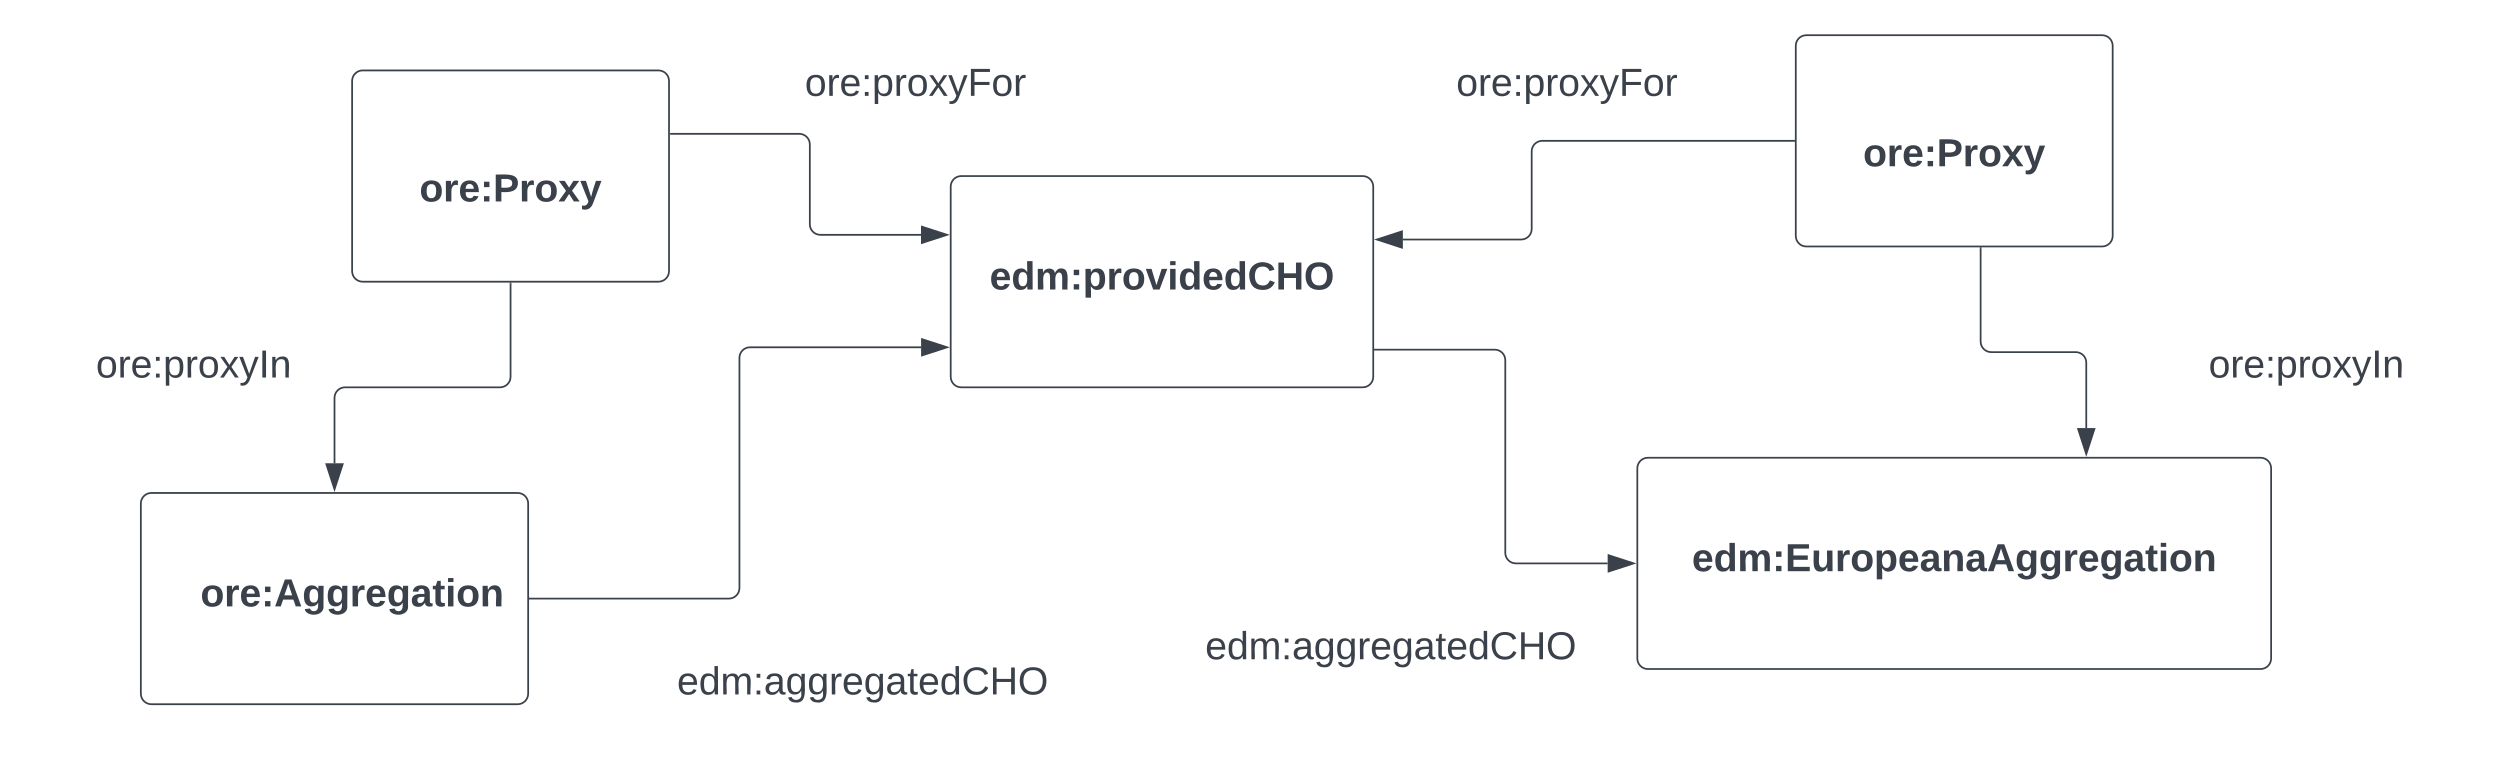
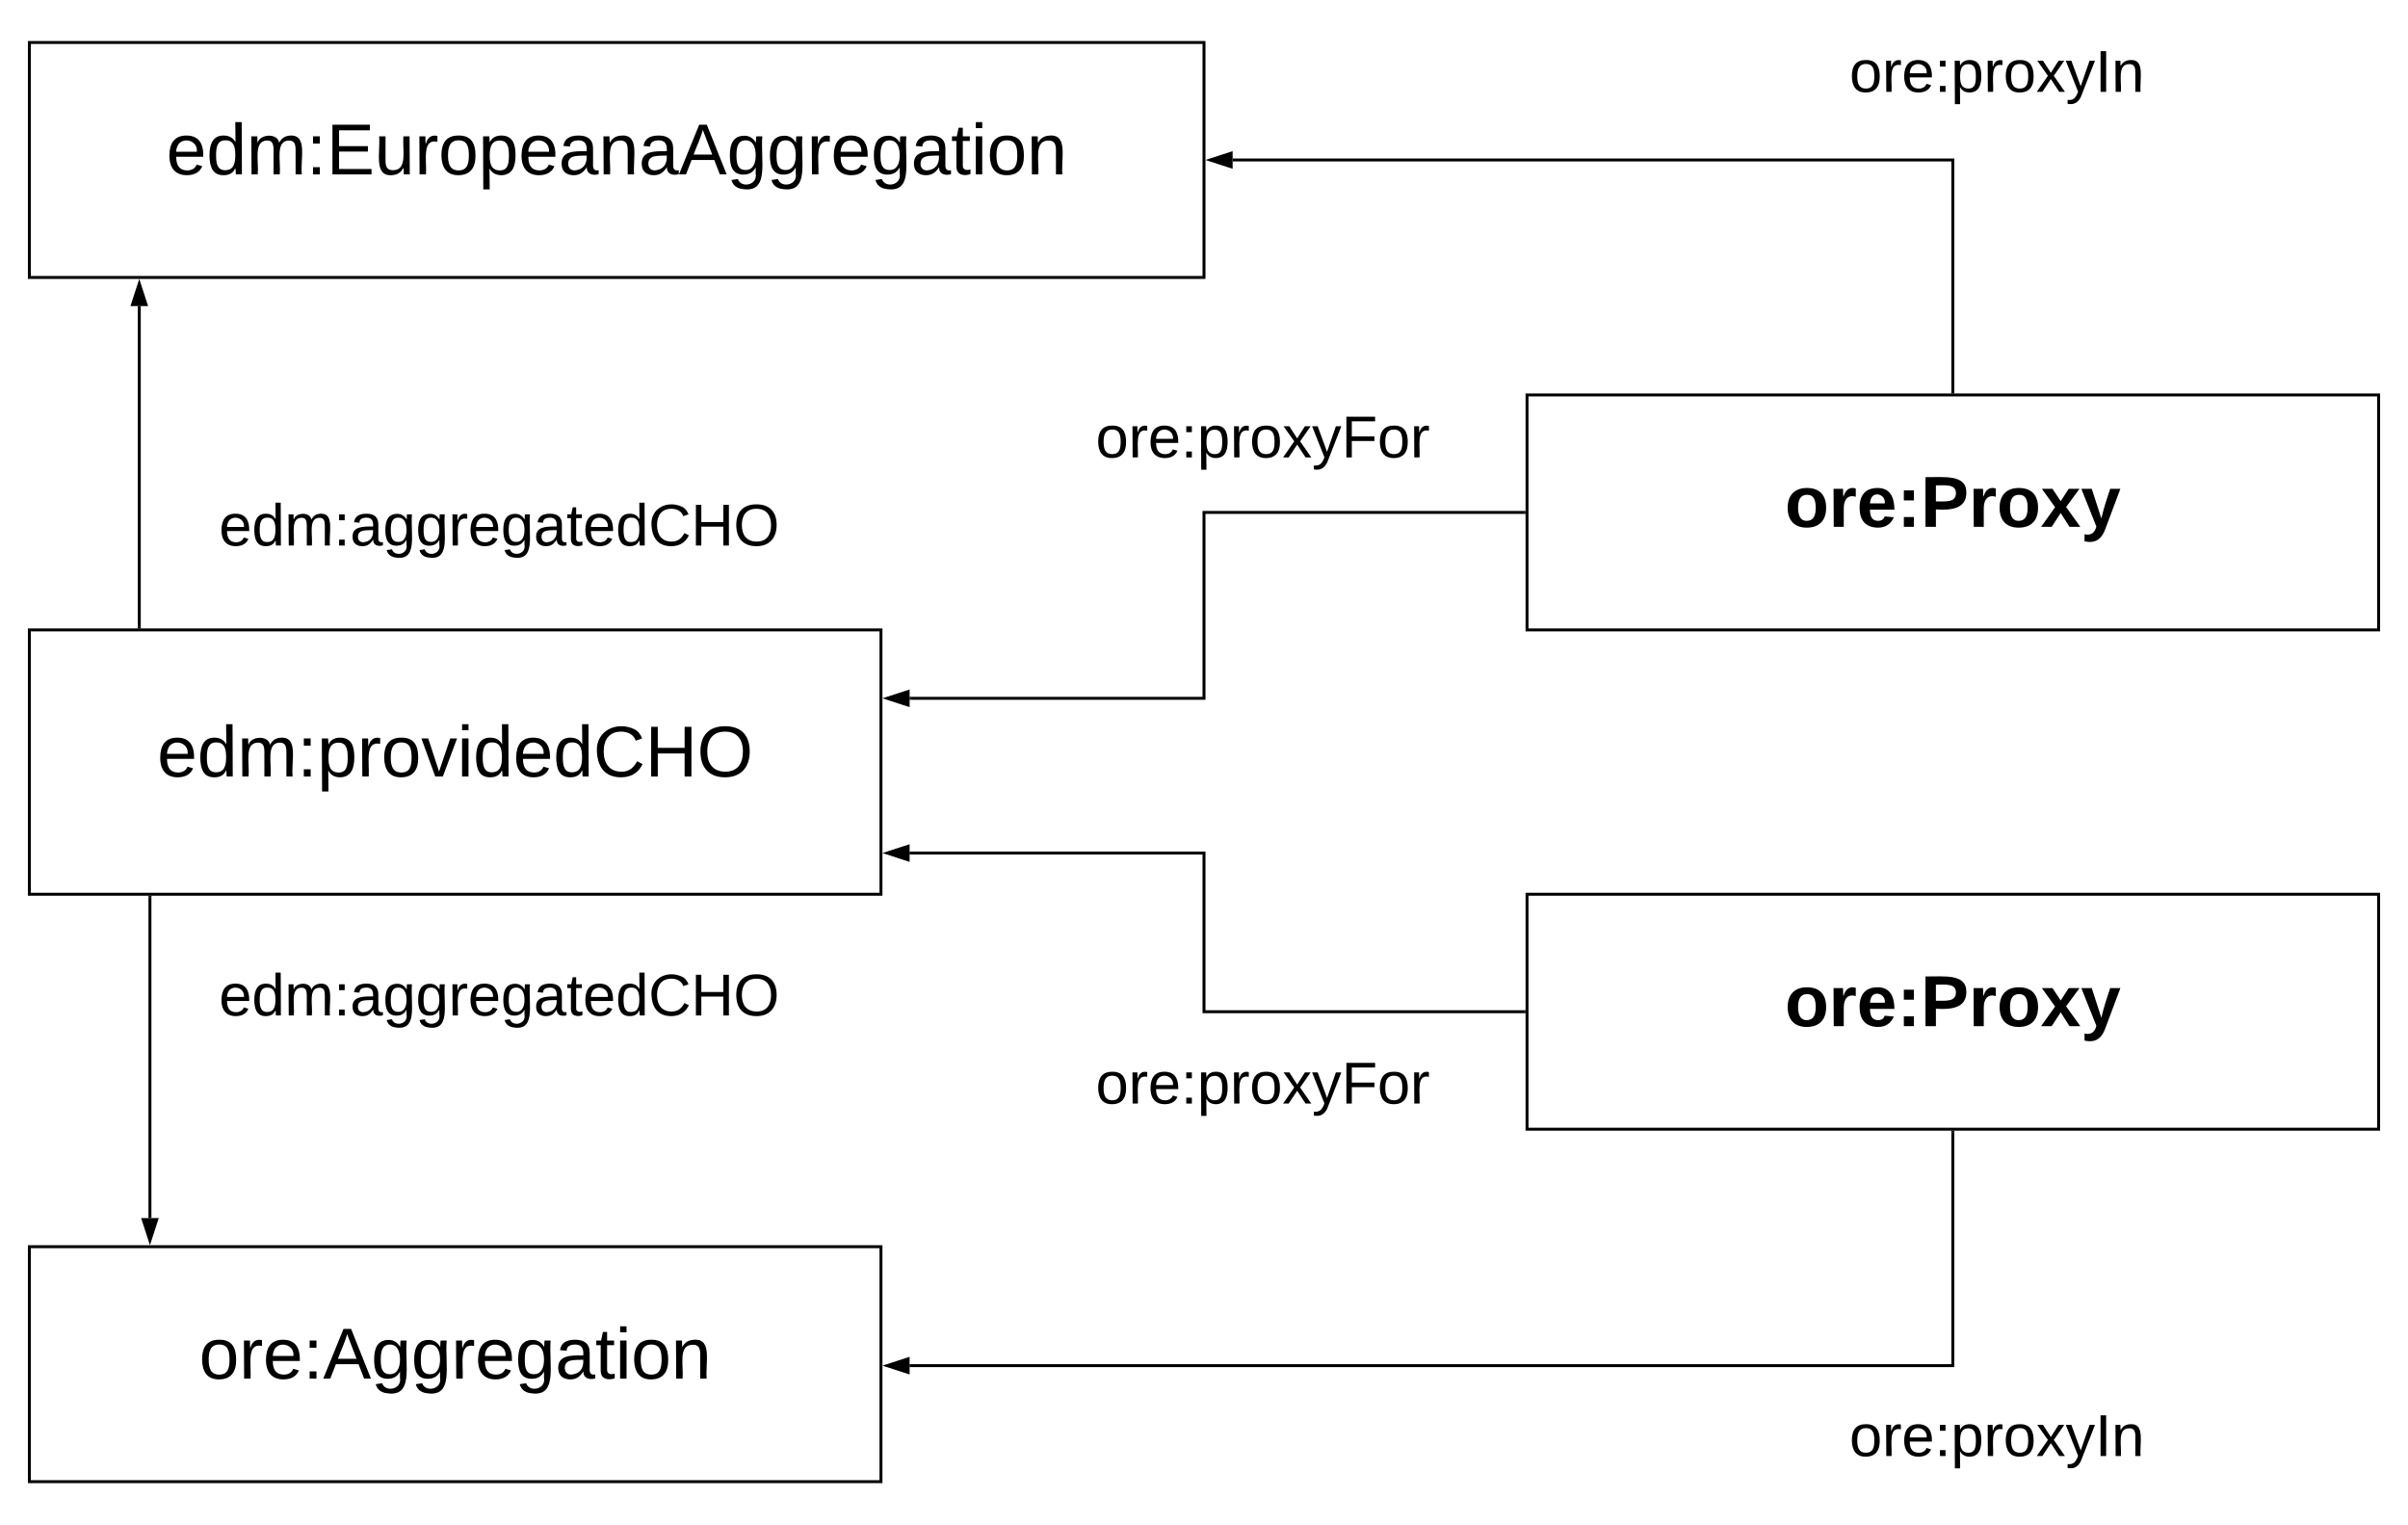
- <svg xmlns="http://www.w3.org/2000/svg" xmlns:ns1="lucid" xmlns:xlink="http://www.w3.org/1999/xlink" width="1420" height="440">
-   <g transform="translate(0 -120)" ns1:page-tab-id="0_0">
-     <path d="M0 0h1870.87v1322.83H0z" fill="#fff" />
-     <path d="M200 166a6 6 0 0 1 6-6h168a6 6 0 0 1 6 6v108a6 6 0 0 1-6 6H206a6 6 0 0 1-6-6zM1020 146a6 6 0 0 1 6-6h168a6 6 0 0 1 6 6v108a6 6 0 0 1-6 6h-168a6 6 0 0 1-6-6zM80 406a6 6 0 0 1 6-6h208a6 6 0 0 1 6 6v108a6 6 0 0 1-6 6H86a6 6 0 0 1-6-6zM930 386a6 6 0 0 1 6-6h348a6 6 0 0 1 6 6v108a6 6 0 0 1-6 6H936a6 6 0 0 1-6-6zM540 226a6 6 0 0 1 6-6h228a6 6 0 0 1 6 6v108a6 6 0 0 1-6 6H546a6 6 0 0 1-6-6z" stroke="#3a414a" fill="#fff" />
-     <path d="M300.96 460H414a6 6 0 0 0 6-6V323.26a6 6 0 0 1 6-6h97.18" stroke="#3a414a" fill="none" />
-     <path d="M300.98 460.5h-.52v-1h.52z" stroke="#3a414a" stroke-width=".05" fill="#3a414a" />
-     <path d="M537.94 317.26l-14.26 4.64v-9.27z" stroke="#3a414a" fill="#3a414a" />
-     <path d="M290 280.96V334a6 6 0 0 1-6 6h-88a6 6 0 0 0-6 6v37.15" stroke="#3a414a" fill="none" />
-     <path d="M290.5 280.98h-1v-.52h1z" stroke="#3a414a" stroke-width=".05" fill="#3a414a" />
-     <path d="M190 397.92l-4.64-14.27h9.28z" stroke="#3a414a" fill="#3a414a" />
-     <path d="M380.95 196.02h73.03a6 6 0 0 1 6 6v45.36a6 6 0 0 0 6 6h57.15" stroke="#3a414a" fill="none" />
-     <path d="M380.96 196.52h-.5v-1h.5z" stroke="#3a414a" stroke-width=".05" fill="#3a414a" />
-     <path d="M537.9 253.38l-14.27 4.64v-9.27z" stroke="#3a414a" fill="#3a414a" />
-     <path d="M781 318.6h68a6 6 0 0 1 6 6V434a6 6 0 0 0 6 6h52.15" stroke="#3a414a" fill="none" />
-     <path d="M781 319.1h-.5v-1h.5z" stroke="#3a414a" stroke-width=".05" fill="#3a414a" />
-     <path d="M927.92 440l-14.27 4.64v-9.28z" stroke="#3a414a" fill="#3a414a" />
-     <path d="M1125 260.96V314a6 6 0 0 0 6 6h48a6 6 0 0 1 6 6v37.14" stroke="#3a414a" fill="none" />
-     <path d="M1125.5 260.97h-1v-.5h1z" stroke="#3a414a" stroke-width=".05" fill="#3a414a" />
-     <path d="M1185 377.9l-4.64-14.26h9.27z" stroke="#3a414a" fill="#3a414a" />
-     <path d="M1019.04 200H876a6 6 0 0 0-6 6v44.05a6 6 0 0 1-6 6h-67.17" stroke="#3a414a" fill="none" />
-     <path d="M1019.54 200.5h-.52v-1h.52z" stroke="#3a414a" stroke-width=".05" fill="#3a414a" />
-     <path d="M782.07 256.05l14.26-4.64v9.28z" stroke="#3a414a" fill="#3a414a" />
-     <path d="M200 200h180v60H200z" fill="none" />
-     <use xlink:href="#a" transform="matrix(1,0,0,1,200,200) translate(38.24074 34.44444)" />
-     <path d="M80 430h240v60H80z" fill="none" />
-     <use xlink:href="#b" transform="matrix(1,0,0,1,80,430) translate(33.85802 34.44444)" />
-     <path d="M540 250h240v60H540z" fill="none" />
-     <use xlink:href="#c" transform="matrix(1,0,0,1,540,250) translate(22.09877 34.44444)" />
-     <path d="M1020 180h180v60h-180z" fill="none" />
-     <use xlink:href="#a" transform="matrix(1,0,0,1,1020,180) translate(38.24074 34.44444)" />
-     <path d="M930 410h360v60H930z" fill="none" />
-     <use xlink:href="#d" transform="matrix(1,0,0,1,930,410) translate(31.01852 34.44444)" />
-     <path d="M430 140h180v60H430z" fill="none" />
-     <use xlink:href="#e" transform="matrix(1,0,0,1,430,140) translate(27.16049 34.44444)" />
-     <path d="M20 300h180v60H20z" fill="none" />
-     <use xlink:href="#f" transform="matrix(1,0,0,1,20,300) translate(34.50617 34.44444)" />
-     <path d="M400 480h180v60H400z" fill="none" />
-     <use xlink:href="#g" transform="matrix(1,0,0,1,400,480) translate(-15.4321 34.44444)" />
-     <path d="M700 460h180v60H700z" fill="none" />
-     <use xlink:href="#g" transform="matrix(1,0,0,1,700,460) translate(-15.4321 34.44444)" />
-     <path d="M1220 300h180v60h-180z" fill="none" />
-     <use xlink:href="#f" transform="matrix(1,0,0,1,1220,300) translate(34.50617 34.44444)" />
-     <path d="M800 140h180v60H800z" fill="none" />
-     <use xlink:href="#e" transform="matrix(1,0,0,1,800,140) translate(27.16049 34.44444)" />
+ <svg xmlns="http://www.w3.org/2000/svg" xmlns:ns1="lucid" xmlns:xlink="http://www.w3.org/1999/xlink" width="1640" height="1037.87">
+   <g transform="translate(-180 -171.0667)" ns1:page-tab-id="0_0">
+     <path d="M0 0h1870.4v1323.2H0z" fill="#fff" />
+     <path d="M200 1020h580v160H200z" stroke="#000" stroke-width="2" fill="#fff" />
+     <use xlink:href="#a" transform="matrix(1,0,0,1,205,1025) translate(110.5873 84.82222)" />
+     <path d="M200 600h580v180H200z" stroke="#000" stroke-width="2" fill="#fff" />
+     <use xlink:href="#b" transform="matrix(1,0,0,1,205,605) translate(82.07562 94.82222)" />
+     <path d="M200 200h800v160H200z" stroke="#000" stroke-width="2" fill="#fff" />
+     <use xlink:href="#c" transform="matrix(1,0,0,1,205,205) translate(88.3284 84.82222)" />
+     <path d="M1220 440h580v160h-580z" stroke="#000" stroke-width="2" fill="#fff" />
+     <use xlink:href="#d" transform="matrix(1,0,0,1,1225,445) translate(170.612 84.82222)" />
+     <path d="M1220 780h580v160h-580z" stroke="#000" stroke-width="2" fill="#fff" />
+     <use xlink:href="#d" transform="matrix(1,0,0,1,1225,785) translate(170.612 84.82222)" />
+     <path d="M1218 520h-218v126.58H799.5" stroke="#000" stroke-width="2" fill="none" />
+     <path d="M1219 521h-1.03v-2h1.03z" stroke="#000" stroke-width=".05" />
+     <path d="M784.24 646.58l14.26-4.63v9.27z" stroke="#000" stroke-width="2" />
+     <path d="M920 440h240v68.93H920z" stroke="#000" stroke-opacity="0" stroke-width="2" fill="#fff" fill-opacity="0" />
+     <use xlink:href="#e" transform="matrix(1,0,0,1,925,445) translate(1.260494 37.54444)" />
+     <path d="M1420 1120h240v68.93h-240z" stroke="#000" stroke-opacity="0" stroke-width="2" fill="#fff" fill-opacity="0" />
+     <use xlink:href="#f" transform="matrix(1,0,0,1,1425,1125) translate(14.55617 37.54444)" />
+     <path d="M1510 438V280h-490.5" stroke="#000" stroke-width="2" fill="none" />
+     <path d="M1511 439h-2v-1.03h2z" stroke="#000" stroke-width=".05" />
+     <path d="M1004.24 280l14.26-4.63v9.26z" stroke="#000" stroke-width="2" />
+     <path d="M1218 860h-218V751.94H799.5" stroke="#000" stroke-width="2" fill="none" />
+     <path d="M1219 861h-1.03v-2h1.03z" stroke="#000" stroke-width=".05" />
+     <path d="M784.24 751.94l14.26-4.63v9.28z" stroke="#000" stroke-width="2" />
+     <path d="M1510 942v159H799.5" stroke="#000" stroke-width="2" fill="none" />
+     <path d="M1511 942.03h-2V941h2z" stroke="#000" stroke-width=".05" />
+     <path d="M784.24 1101l14.26-4.63v9.27z" stroke="#000" stroke-width="2" />
+     <path d="M920 880h240v68.93H920z" stroke="#000" stroke-opacity="0" stroke-width="2" fill="#fff" fill-opacity="0" />
+     <use xlink:href="#e" transform="matrix(1,0,0,1,925,885) translate(1.260494 37.54444)" />
+     <path d="M1420 191.07h240V260h-240z" stroke="#000" stroke-opacity="0" stroke-width="2" fill="#fff" fill-opacity="0" />
+     <use xlink:href="#f" transform="matrix(1,0,0,1,1425,196.0667) translate(14.55617 37.54444)" />
+     <path d="M400 820h240v68.93H400z" stroke="#000" stroke-opacity="0" stroke-width="2" fill="#fff" fill-opacity="0" />
+     <use xlink:href="#g" transform="matrix(1,0,0,1,405,825) translate(-75.8321 37.54444)" />
+     <path d="M400 500h240v68.93H400z" stroke="#000" stroke-opacity="0" stroke-width="2" fill="#fff" fill-opacity="0" />
+     <use xlink:href="#g" transform="matrix(1,0,0,1,405,505) translate(-75.8321 37.54444)" />
+     <path d="M274.86 598V379.5" stroke="#000" stroke-width="2" fill="none" />
+     <path d="M275.86 599h-2v-1.03h2z" stroke="#000" stroke-width=".05" />
+     <path d="M274.86 364.24l4.63 14.26h-9.28z" stroke="#000" stroke-width="2" />
+     <path d="M282.12 782v218.5" stroke="#000" stroke-width="2" fill="none" />
+     <path d="M283.12 782.03h-2V781h2z" stroke="#000" stroke-width=".05" />
+     <path d="M282.12 1015.76l-4.63-14.26h9.26z" stroke="#000" stroke-width="2" />
    <defs>
-       <path fill="#3a414a" d="M110-194c64 0 96 36 96 99 0 64-35 99-97 99-61 0-95-36-95-99 0-62 34-99 96-99zm-1 164c35 0 45-28 45-65 0-40-10-65-43-65-34 0-45 26-45 65 0 36 10 65 43 65" id="h" />
-       <path fill="#3a414a" d="M135-150c-39-12-60 13-60 57V0H25l-1-190h47c2 13-1 29 3 40 6-28 27-53 61-41v41" id="i" />
-       <path fill="#3a414a" d="M185-48c-13 30-37 53-82 52C43 2 14-33 14-96s30-98 90-98c62 0 83 45 84 108H66c0 31 8 55 39 56 18 0 30-7 34-22zm-45-69c5-46-57-63-70-21-2 6-4 13-4 21h74" id="j" />
-       <path fill="#3a414a" d="M35-132v-50h50v50H35zM35 0v-49h50V0H35" id="k" />
-       <path fill="#3a414a" d="M24-248c93 1 206-16 204 79-1 75-69 88-152 82V0H24v-248zm52 121c47 0 100 7 100-41 0-47-54-39-100-39v80" id="l" />
-       <path fill="#3a414a" d="M144 0l-44-69L55 0H2l70-98-66-92h53l41 62 40-62h54l-67 91 71 99h-54" id="m" />
-       <path fill="#3a414a" d="M123 10C108 53 80 86 19 72V37c35 8 53-11 59-39L3-190h52l48 148c12-52 28-100 44-148h51" id="n" />
+       <path d="M100-194c62-1 85 37 85 99 1 63-27 99-86 99S16-35 15-95c0-66 28-99 85-99zM99-20c44 1 53-31 53-75 0-43-8-75-51-75s-53 32-53 75 10 74 51 75" id="h" />
+       <path d="M114-163C36-179 61-72 57 0H25l-1-190h30c1 12-1 29 2 39 6-27 23-49 58-41v29" id="i" />
+       <path d="M100-194c63 0 86 42 84 106H49c0 40 14 67 53 68 26 1 43-12 49-29l28 8c-11 28-37 45-77 45C44 4 14-33 15-96c1-61 26-98 85-98zm52 81c6-60-76-77-97-28-3 7-6 17-6 28h103" id="j" />
+       <path d="M33-154v-36h34v36H33zM33 0v-36h34V0H33" id="k" />
+       <path d="M205 0l-28-72H64L36 0H1l101-248h38L239 0h-34zm-38-99l-47-123c-12 45-31 82-46 123h93" id="l" />
+       <path d="M177-190C167-65 218 103 67 71c-23-6-38-20-44-43l32-5c15 47 100 32 89-28v-30C133-14 115 1 83 1 29 1 15-40 15-95c0-56 16-97 71-98 29-1 48 16 59 35 1-10 0-23 2-32h30zM94-22c36 0 50-32 50-73 0-42-14-75-50-75-39 0-46 34-46 75s6 73 46 73" id="m" />
+       <path d="M141-36C126-15 110 5 73 4 37 3 15-17 15-53c-1-64 63-63 125-63 3-35-9-54-41-54-24 1-41 7-42 31l-33-3c5-37 33-52 76-52 45 0 72 20 72 64v82c-1 20 7 32 28 27v20c-31 9-61-2-59-35zM48-53c0 20 12 33 32 33 41-3 63-29 60-74-43 2-92-5-92 41" id="n" />
+       <path d="M59-47c-2 24 18 29 38 22v24C64 9 27 4 27-40v-127H5v-23h24l9-43h21v43h35v23H59v120" id="o" />
+       <path d="M24-231v-30h32v30H24zM24 0v-190h32V0H24" id="p" />
+       <path d="M117-194c89-4 53 116 60 194h-32v-121c0-31-8-49-39-48C34-167 62-67 57 0H25l-1-190h30c1 10-1 24 2 32 11-22 29-35 61-36" id="q" />
      <g id="a">
-         <use transform="matrix(0.0617284,0,0,0.0617284,0,0)" xlink:href="#h" />
-         <use transform="matrix(0.0617284,0,0,0.0617284,13.51852,0)" xlink:href="#i" />
-         <use transform="matrix(0.0617284,0,0,0.0617284,22.16049,0)" xlink:href="#j" />
-         <use transform="matrix(0.0617284,0,0,0.0617284,34.50617,0)" xlink:href="#k" />
-         <use transform="matrix(0.0617284,0,0,0.0617284,41.85185,0)" xlink:href="#l" />
-         <use transform="matrix(0.0617284,0,0,0.0617284,56.66667,0)" xlink:href="#i" />
-         <use transform="matrix(0.0617284,0,0,0.0617284,65.30864,0)" xlink:href="#h" />
-         <use transform="matrix(0.0617284,0,0,0.0617284,78.82716,0)" xlink:href="#m" />
-         <use transform="matrix(0.0617284,0,0,0.0617284,91.17284,0)" xlink:href="#n" />
+         <use transform="matrix(0.1364198,0,0,0.1364198,0,0)" xlink:href="#h" />
+         <use transform="matrix(0.1364198,0,0,0.1364198,27.28395,0)" xlink:href="#i" />
+         <use transform="matrix(0.1364198,0,0,0.1364198,43.5179,0)" xlink:href="#j" />
+         <use transform="matrix(0.1364198,0,0,0.1364198,70.80185,0)" xlink:href="#k" />
+         <use transform="matrix(0.1364198,0,0,0.1364198,84.44383,0)" xlink:href="#l" />
+         <use transform="matrix(0.1364198,0,0,0.1364198,117.1846,0)" xlink:href="#m" />
+         <use transform="matrix(0.1364198,0,0,0.1364198,144.4685,0)" xlink:href="#m" />
+         <use transform="matrix(0.1364198,0,0,0.1364198,171.7525,0)" xlink:href="#i" />
+         <use transform="matrix(0.1364198,0,0,0.1364198,187.9864,0)" xlink:href="#j" />
+         <use transform="matrix(0.1364198,0,0,0.1364198,215.2704,0)" xlink:href="#m" />
+         <use transform="matrix(0.1364198,0,0,0.1364198,242.5543,0)" xlink:href="#n" />
+         <use transform="matrix(0.1364198,0,0,0.1364198,269.8383,0)" xlink:href="#o" />
+         <use transform="matrix(0.1364198,0,0,0.1364198,283.4802,0)" xlink:href="#p" />
+         <use transform="matrix(0.1364198,0,0,0.1364198,294.2574,0)" xlink:href="#h" />
+         <use transform="matrix(0.1364198,0,0,0.1364198,321.5414,0)" xlink:href="#q" />
      </g>
-       <path fill="#3a414a" d="M199 0l-22-63H83L61 0H9l90-248h61L250 0h-51zm-33-102l-36-108c-10 38-24 72-36 108h72" id="o" />
-       <path fill="#3a414a" d="M195-6C206 82 75 100 31 46c-4-6-6-13-8-21l49-6c3 16 16 24 34 25 40 0 42-37 40-79-11 22-30 35-61 35-53 0-70-43-70-97 0-56 18-96 73-97 30 0 46 14 59 34l2-30h47zm-90-29c32 0 41-27 41-63 0-35-9-62-40-62-32 0-39 29-40 63 0 36 9 62 39 62" id="p" />
-       <path fill="#3a414a" d="M133-34C117-15 103 5 69 4 32 3 11-16 11-54c-1-60 55-63 116-61 1-26-3-47-28-47-18 1-26 9-28 27l-52-2c7-38 36-58 82-57s74 22 75 68l1 82c-1 14 12 18 25 15v27c-30 8-71 5-69-32zm-48 3c29 0 43-24 42-57-32 0-66-3-65 30 0 17 8 27 23 27" id="q" />
-       <path fill="#3a414a" d="M115-3C79 11 28 4 28-45v-112H4v-33h27l15-45h31v45h36v33H77v99c-1 23 16 31 38 25v30" id="r" />
-       <path fill="#3a414a" d="M25-224v-37h50v37H25zM25 0v-190h50V0H25" id="s" />
-       <path fill="#3a414a" d="M135-194c87-1 58 113 63 194h-50c-7-57 23-157-34-157-59 0-34 97-39 157H25l-1-190h47c2 12-1 28 3 38 12-26 28-41 61-42" id="t" />
+       <path d="M85-194c31 0 48 13 60 33l-1-100h32l1 261h-30c-2-10 0-23-3-31C134-8 116 4 85 4 32 4 16-35 15-94c0-66 23-100 70-100zm9 24c-40 0-46 34-46 75 0 40 6 74 45 74 42 0 51-32 51-76 0-42-9-74-50-73" id="r" />
+       <path d="M210-169c-67 3-38 105-44 169h-31v-121c0-29-5-50-35-48C34-165 62-65 56 0H25l-1-190h30c1 10-1 24 2 32 10-44 99-50 107 0 11-21 27-35 58-36 85-2 47 119 55 194h-31v-121c0-29-5-49-35-48" id="s" />
+       <path d="M115-194c55 1 70 41 70 98S169 2 115 4C84 4 66-9 55-30l1 105H24l-1-265h31l2 30c10-21 28-34 59-34zm-8 174c40 0 45-34 45-75s-6-73-45-74c-42 0-51 32-51 76 0 43 10 73 51 73" id="t" />
+       <path d="M108 0H70L1-190h34L89-25l56-165h34" id="u" />
+       <path d="M212-179c-10-28-35-45-73-45-59 0-87 40-87 99 0 60 29 101 89 101 43 0 62-24 78-52l27 14C228-24 195 4 139 4 59 4 22-46 18-125c-6-104 99-153 187-111 19 9 31 26 39 46" id="v" />
+       <path d="M197 0v-115H63V0H30v-248h33v105h134v-105h34V0h-34" id="w" />
+       <path d="M140-251c81 0 123 46 123 126C263-46 219 4 140 4 59 4 17-45 17-125s42-126 123-126zm0 227c63 0 89-41 89-101s-29-99-89-99c-61 0-89 39-89 99S79-25 140-24" id="x" />
      <g id="b">
-         <use transform="matrix(0.0617284,0,0,0.0617284,0,0)" xlink:href="#h" />
-         <use transform="matrix(0.0617284,0,0,0.0617284,13.51852,0)" xlink:href="#i" />
-         <use transform="matrix(0.0617284,0,0,0.0617284,22.16049,0)" xlink:href="#j" />
-         <use transform="matrix(0.0617284,0,0,0.0617284,34.50617,0)" xlink:href="#k" />
-         <use transform="matrix(0.0617284,0,0,0.0617284,41.85185,0)" xlink:href="#o" />
-         <use transform="matrix(0.0617284,0,0,0.0617284,57.83951,0)" xlink:href="#p" />
-         <use transform="matrix(0.0617284,0,0,0.0617284,71.35802,0)" xlink:href="#p" />
-         <use transform="matrix(0.0617284,0,0,0.0617284,84.87654,0)" xlink:href="#i" />
-         <use transform="matrix(0.0617284,0,0,0.0617284,93.51852,0)" xlink:href="#j" />
-         <use transform="matrix(0.0617284,0,0,0.0617284,105.8642,0)" xlink:href="#p" />
-         <use transform="matrix(0.0617284,0,0,0.0617284,119.3827,0)" xlink:href="#q" />
-         <use transform="matrix(0.0617284,0,0,0.0617284,131.7284,0)" xlink:href="#r" />
-         <use transform="matrix(0.0617284,0,0,0.0617284,139.0741,0)" xlink:href="#s" />
-         <use transform="matrix(0.0617284,0,0,0.0617284,145.2469,0)" xlink:href="#h" />
-         <use transform="matrix(0.0617284,0,0,0.0617284,158.7654,0)" xlink:href="#t" />
+         <use transform="matrix(0.1364198,0,0,0.1364198,0,0)" xlink:href="#j" />
+         <use transform="matrix(0.1364198,0,0,0.1364198,27.28395,0)" xlink:href="#r" />
+         <use transform="matrix(0.1364198,0,0,0.1364198,54.5679,0)" xlink:href="#s" />
+         <use transform="matrix(0.1364198,0,0,0.1364198,95.35741,0)" xlink:href="#k" />
+         <use transform="matrix(0.1364198,0,0,0.1364198,108.9994,0)" xlink:href="#t" />
+         <use transform="matrix(0.1364198,0,0,0.1364198,136.2833,0)" xlink:href="#i" />
+         <use transform="matrix(0.1364198,0,0,0.1364198,152.5173,0)" xlink:href="#h" />
+         <use transform="matrix(0.1364198,0,0,0.1364198,179.8012,0)" xlink:href="#u" />
+         <use transform="matrix(0.1364198,0,0,0.1364198,204.3568,0)" xlink:href="#p" />
+         <use transform="matrix(0.1364198,0,0,0.1364198,215.134,0)" xlink:href="#r" />
+         <use transform="matrix(0.1364198,0,0,0.1364198,242.4179,0)" xlink:href="#j" />
+         <use transform="matrix(0.1364198,0,0,0.1364198,269.7019,0)" xlink:href="#r" />
+         <use transform="matrix(0.1364198,0,0,0.1364198,296.9858,0)" xlink:href="#v" />
+         <use transform="matrix(0.1364198,0,0,0.1364198,332.3185,0)" xlink:href="#w" />
+         <use transform="matrix(0.1364198,0,0,0.1364198,367.6512,0)" xlink:href="#x" />
      </g>
-       <path fill="#3a414a" d="M88-194c31-1 46 15 58 34l-1-101h50l1 261h-48c-2-10 0-23-3-31C134-8 116 4 84 4 32 4 16-41 15-95c0-56 19-97 73-99zm17 164c33 0 40-30 41-66 1-37-9-64-41-64s-38 30-39 65c0 43 13 65 39 65" id="u" />
-       <path fill="#3a414a" d="M220-157c-53 9-28 100-34 157h-49v-107c1-27-5-49-29-50C55-147 81-57 75 0H25l-1-190h47c2 12-1 28 3 38 10-53 101-56 108 0 13-22 24-43 59-42 82 1 51 116 57 194h-49v-107c-1-25-5-48-29-50" id="v" />
-       <path fill="#3a414a" d="M135-194c53 0 70 44 70 98 0 56-19 98-73 100-31 1-45-17-59-34 3 33 2 69 2 105H25l-1-265h48c2 10 0 23 3 31 11-24 29-35 60-35zM114-30c33 0 39-31 40-66 0-38-9-64-40-64-56 0-55 130 0 130" id="w" />
-       <path fill="#3a414a" d="M128 0H69L1-190h53L99-40l48-150h52" id="x" />
-       <path fill="#3a414a" d="M67-125c0 53 21 87 73 88 37 1 54-22 65-47l45 17C233-25 199 4 140 4 58 4 20-42 15-125 8-235 124-281 211-232c18 10 29 29 36 50l-46 12c-8-25-30-41-62-41-52 0-71 34-72 86" id="y" />
-       <path fill="#3a414a" d="M186 0v-106H76V0H24v-248h52v99h110v-99h50V0h-50" id="z" />
-       <path fill="#3a414a" d="M140-251c80 0 125 45 125 126S219 4 139 4C58 4 15-44 15-125s44-126 125-126zm-1 214c52 0 73-35 73-88 0-50-21-86-72-86-52 0-73 35-73 86s22 88 72 88" id="A" />
+       <path d="M30 0v-248h187v28H63v79h144v27H63v87h162V0H30" id="y" />
+       <path d="M84 4C-5 8 30-112 23-190h32v120c0 31 7 50 39 49 72-2 45-101 50-169h31l1 190h-30c-1-10 1-25-2-33-11 22-28 36-60 37" id="z" />
      <g id="c">
-         <use transform="matrix(0.0617284,0,0,0.0617284,0,0)" xlink:href="#j" />
-         <use transform="matrix(0.0617284,0,0,0.0617284,12.34568,0)" xlink:href="#u" />
-         <use transform="matrix(0.0617284,0,0,0.0617284,25.8642,0)" xlink:href="#v" />
-         <use transform="matrix(0.0617284,0,0,0.0617284,45.61728,0)" xlink:href="#k" />
-         <use transform="matrix(0.0617284,0,0,0.0617284,52.96296,0)" xlink:href="#w" />
-         <use transform="matrix(0.0617284,0,0,0.0617284,66.48148,0)" xlink:href="#i" />
-         <use transform="matrix(0.0617284,0,0,0.0617284,75.12346,0)" xlink:href="#h" />
-         <use transform="matrix(0.0617284,0,0,0.0617284,88.64198,0)" xlink:href="#x" />
-         <use transform="matrix(0.0617284,0,0,0.0617284,100.9877,0)" xlink:href="#s" />
-         <use transform="matrix(0.0617284,0,0,0.0617284,107.1605,0)" xlink:href="#u" />
-         <use transform="matrix(0.0617284,0,0,0.0617284,120.679,0)" xlink:href="#j" />
-         <use transform="matrix(0.0617284,0,0,0.0617284,133.0247,0)" xlink:href="#u" />
-         <use transform="matrix(0.0617284,0,0,0.0617284,146.5432,0)" xlink:href="#y" />
-         <use transform="matrix(0.0617284,0,0,0.0617284,162.5309,0)" xlink:href="#z" />
-         <use transform="matrix(0.0617284,0,0,0.0617284,178.5185,0)" xlink:href="#A" />
+         <use transform="matrix(0.1364198,0,0,0.1364198,0,0)" xlink:href="#j" />
+         <use transform="matrix(0.1364198,0,0,0.1364198,27.28395,0)" xlink:href="#r" />
+         <use transform="matrix(0.1364198,0,0,0.1364198,54.5679,0)" xlink:href="#s" />
+         <use transform="matrix(0.1364198,0,0,0.1364198,95.35741,0)" xlink:href="#k" />
+         <use transform="matrix(0.1364198,0,0,0.1364198,108.9994,0)" xlink:href="#y" />
+         <use transform="matrix(0.1364198,0,0,0.1364198,141.7401,0)" xlink:href="#z" />
+         <use transform="matrix(0.1364198,0,0,0.1364198,169.0241,0)" xlink:href="#i" />
+         <use transform="matrix(0.1364198,0,0,0.1364198,185.258,0)" xlink:href="#h" />
+         <use transform="matrix(0.1364198,0,0,0.1364198,212.542,0)" xlink:href="#t" />
+         <use transform="matrix(0.1364198,0,0,0.1364198,239.8259,0)" xlink:href="#j" />
+         <use transform="matrix(0.1364198,0,0,0.1364198,267.1099,0)" xlink:href="#n" />
+         <use transform="matrix(0.1364198,0,0,0.1364198,294.3938,0)" xlink:href="#q" />
+         <use transform="matrix(0.1364198,0,0,0.1364198,321.6778,0)" xlink:href="#n" />
+         <use transform="matrix(0.1364198,0,0,0.1364198,348.9617,0)" xlink:href="#l" />
+         <use transform="matrix(0.1364198,0,0,0.1364198,381.7025,0)" xlink:href="#m" />
+         <use transform="matrix(0.1364198,0,0,0.1364198,408.9864,0)" xlink:href="#m" />
+         <use transform="matrix(0.1364198,0,0,0.1364198,436.2704,0)" xlink:href="#i" />
+         <use transform="matrix(0.1364198,0,0,0.1364198,452.5043,0)" xlink:href="#j" />
+         <use transform="matrix(0.1364198,0,0,0.1364198,479.7883,0)" xlink:href="#m" />
+         <use transform="matrix(0.1364198,0,0,0.1364198,507.0722,0)" xlink:href="#n" />
+         <use transform="matrix(0.1364198,0,0,0.1364198,534.3562,0)" xlink:href="#o" />
+         <use transform="matrix(0.1364198,0,0,0.1364198,547.9981,0)" xlink:href="#p" />
+         <use transform="matrix(0.1364198,0,0,0.1364198,558.7753,0)" xlink:href="#h" />
+         <use transform="matrix(0.1364198,0,0,0.1364198,586.0593,0)" xlink:href="#q" />
      </g>
-       <path fill="#3a414a" d="M24 0v-248h195v40H76v63h132v40H76v65h150V0H24" id="B" />
-       <path fill="#3a414a" d="M85 4C-2 5 27-109 22-190h50c7 57-23 150 33 157 60-5 35-97 40-157h50l1 190h-47c-2-12 1-28-3-38-12 25-28 42-61 42" id="C" />
+       <path d="M110-194c64 0 96 36 96 99 0 64-35 99-97 99-61 0-95-36-95-99 0-62 34-99 96-99zm-1 164c35 0 45-28 45-65 0-40-10-65-43-65-34 0-45 26-45 65 0 36 10 65 43 65" id="A" />
+       <path d="M135-150c-39-12-60 13-60 57V0H25l-1-190h47c2 13-1 29 3 40 6-28 27-53 61-41v41" id="B" />
+       <path d="M185-48c-13 30-37 53-82 52C43 2 14-33 14-96s30-98 90-98c62 0 83 45 84 108H66c0 31 8 55 39 56 18 0 30-7 34-22zm-45-69c5-46-57-63-70-21-2 6-4 13-4 21h74" id="C" />
+       <path d="M35-132v-50h50v50H35zM35 0v-49h50V0H35" id="D" />
+       <path d="M24-248c93 1 206-16 204 79-1 75-69 88-152 82V0H24v-248zm52 121c47 0 100 7 100-41 0-47-54-39-100-39v80" id="E" />
+       <path d="M144 0l-44-69L55 0H2l70-98-66-92h53l41 62 40-62h54l-67 91 71 99h-54" id="F" />
+       <path d="M123 10C108 53 80 86 19 72V37c35 8 53-11 59-39L3-190h52l48 148c12-52 28-100 44-148h51" id="G" />
      <g id="d">
-         <use transform="matrix(0.0617284,0,0,0.0617284,0,0)" xlink:href="#j" />
-         <use transform="matrix(0.0617284,0,0,0.0617284,12.34568,0)" xlink:href="#u" />
-         <use transform="matrix(0.0617284,0,0,0.0617284,25.8642,0)" xlink:href="#v" />
-         <use transform="matrix(0.0617284,0,0,0.0617284,45.61728,0)" xlink:href="#k" />
-         <use transform="matrix(0.0617284,0,0,0.0617284,52.96296,0)" xlink:href="#B" />
-         <use transform="matrix(0.0617284,0,0,0.0617284,67.77778,0)" xlink:href="#C" />
-         <use transform="matrix(0.0617284,0,0,0.0617284,81.2963,0)" xlink:href="#i" />
-         <use transform="matrix(0.0617284,0,0,0.0617284,89.93827,0)" xlink:href="#h" />
-         <use transform="matrix(0.0617284,0,0,0.0617284,103.4568,0)" xlink:href="#w" />
-         <use transform="matrix(0.0617284,0,0,0.0617284,116.9753,0)" xlink:href="#j" />
-         <use transform="matrix(0.0617284,0,0,0.0617284,129.321,0)" xlink:href="#q" />
-         <use transform="matrix(0.0617284,0,0,0.0617284,141.6667,0)" xlink:href="#t" />
-         <use transform="matrix(0.0617284,0,0,0.0617284,155.1852,0)" xlink:href="#q" />
-         <use transform="matrix(0.0617284,0,0,0.0617284,167.5309,0)" xlink:href="#o" />
-         <use transform="matrix(0.0617284,0,0,0.0617284,183.5185,0)" xlink:href="#p" />
-         <use transform="matrix(0.0617284,0,0,0.0617284,197.037,0)" xlink:href="#p" />
-         <use transform="matrix(0.0617284,0,0,0.0617284,210.5556,0)" xlink:href="#i" />
-         <use transform="matrix(0.0617284,0,0,0.0617284,219.1975,0)" xlink:href="#j" />
-         <use transform="matrix(0.0617284,0,0,0.0617284,231.5432,0)" xlink:href="#p" />
-         <use transform="matrix(0.0617284,0,0,0.0617284,245.0617,0)" xlink:href="#q" />
-         <use transform="matrix(0.0617284,0,0,0.0617284,257.4074,0)" xlink:href="#r" />
-         <use transform="matrix(0.0617284,0,0,0.0617284,264.7531,0)" xlink:href="#s" />
-         <use transform="matrix(0.0617284,0,0,0.0617284,270.9259,0)" xlink:href="#h" />
-         <use transform="matrix(0.0617284,0,0,0.0617284,284.4444,0)" xlink:href="#t" />
+         <use transform="matrix(0.1364198,0,0,0.1364198,0,0)" xlink:href="#A" />
+         <use transform="matrix(0.1364198,0,0,0.1364198,29.87593,0)" xlink:href="#B" />
+         <use transform="matrix(0.1364198,0,0,0.1364198,48.97469,0)" xlink:href="#C" />
+         <use transform="matrix(0.1364198,0,0,0.1364198,76.25864,0)" xlink:href="#D" />
+         <use transform="matrix(0.1364198,0,0,0.1364198,92.49259,0)" xlink:href="#E" />
+         <use transform="matrix(0.1364198,0,0,0.1364198,125.2333,0)" xlink:href="#B" />
+         <use transform="matrix(0.1364198,0,0,0.1364198,144.3321,0)" xlink:href="#A" />
+         <use transform="matrix(0.1364198,0,0,0.1364198,174.208,0)" xlink:href="#F" />
+         <use transform="matrix(0.1364198,0,0,0.1364198,201.492,0)" xlink:href="#G" />
      </g>
-       <path fill="#3a414a" d="M100-194c62-1 85 37 85 99 1 63-27 99-86 99S16-35 15-95c0-66 28-99 85-99zM99-20c44 1 53-31 53-75 0-43-8-75-51-75s-53 32-53 75 10 74 51 75" id="D" />
-       <path fill="#3a414a" d="M114-163C36-179 61-72 57 0H25l-1-190h30c1 12-1 29 2 39 6-27 23-49 58-41v29" id="E" />
-       <path fill="#3a414a" d="M100-194c63 0 86 42 84 106H49c0 40 14 67 53 68 26 1 43-12 49-29l28 8c-11 28-37 45-77 45C44 4 14-33 15-96c1-61 26-98 85-98zm52 81c6-60-76-77-97-28-3 7-6 17-6 28h103" id="F" />
-       <path fill="#3a414a" d="M33-154v-36h34v36H33zM33 0v-36h34V0H33" id="G" />
-       <path fill="#3a414a" d="M115-194c55 1 70 41 70 98S169 2 115 4C84 4 66-9 55-30l1 105H24l-1-265h31l2 30c10-21 28-34 59-34zm-8 174c40 0 45-34 45-75s-6-73-45-74c-42 0-51 32-51 76 0 43 10 73 51 73" id="H" />
-       <path fill="#3a414a" d="M141 0L90-78 38 0H4l68-98-65-92h35l48 74 47-74h35l-64 92 68 98h-35" id="I" />
-       <path fill="#3a414a" d="M179-190L93 31C79 59 56 82 12 73V49c39 6 53-20 64-50L1-190h34L92-34l54-156h33" id="J" />
-       <path fill="#3a414a" d="M63-220v92h138v28H63V0H30v-248h175v28H63" id="K" />
+       <path d="M141 0L90-78 38 0H4l68-98-65-92h35l48 74 47-74h35l-64 92 68 98h-35" id="H" />
+       <path d="M179-190L93 31C79 59 56 82 12 73V49c39 6 53-20 64-50L1-190h34L92-34l54-156h33" id="I" />
+       <path d="M63-220v92h138v28H63V0H30v-248h175v28H63" id="J" />
      <g id="e">
-         <use transform="matrix(0.0617284,0,0,0.0617284,0,0)" xlink:href="#D" />
-         <use transform="matrix(0.0617284,0,0,0.0617284,12.34568,0)" xlink:href="#E" />
-         <use transform="matrix(0.0617284,0,0,0.0617284,19.69136,0)" xlink:href="#F" />
-         <use transform="matrix(0.0617284,0,0,0.0617284,32.03704,0)" xlink:href="#G" />
-         <use transform="matrix(0.0617284,0,0,0.0617284,38.20988,0)" xlink:href="#H" />
-         <use transform="matrix(0.0617284,0,0,0.0617284,50.55556,0)" xlink:href="#E" />
-         <use transform="matrix(0.0617284,0,0,0.0617284,57.90123,0)" xlink:href="#D" />
-         <use transform="matrix(0.0617284,0,0,0.0617284,70.24691,0)" xlink:href="#I" />
-         <use transform="matrix(0.0617284,0,0,0.0617284,81.35802,0)" xlink:href="#J" />
-         <use transform="matrix(0.0617284,0,0,0.0617284,92.46914,0)" xlink:href="#K" />
-         <use transform="matrix(0.0617284,0,0,0.0617284,105.9877,0)" xlink:href="#D" />
-         <use transform="matrix(0.0617284,0,0,0.0617284,118.3333,0)" xlink:href="#E" />
+         <use transform="matrix(0.1117284,0,0,0.1117284,0,0)" xlink:href="#h" />
+         <use transform="matrix(0.1117284,0,0,0.1117284,22.34568,0)" xlink:href="#i" />
+         <use transform="matrix(0.1117284,0,0,0.1117284,35.64136,0)" xlink:href="#j" />
+         <use transform="matrix(0.1117284,0,0,0.1117284,57.98704,0)" xlink:href="#k" />
+         <use transform="matrix(0.1117284,0,0,0.1117284,69.15988,0)" xlink:href="#t" />
+         <use transform="matrix(0.1117284,0,0,0.1117284,91.50556,0)" xlink:href="#i" />
+         <use transform="matrix(0.1117284,0,0,0.1117284,104.8012,0)" xlink:href="#h" />
+         <use transform="matrix(0.1117284,0,0,0.1117284,127.1469,0)" xlink:href="#H" />
+         <use transform="matrix(0.1117284,0,0,0.1117284,147.258,0)" xlink:href="#I" />
+         <use transform="matrix(0.1117284,0,0,0.1117284,167.3691,0)" xlink:href="#J" />
+         <use transform="matrix(0.1117284,0,0,0.1117284,191.8377,0)" xlink:href="#h" />
+         <use transform="matrix(0.1117284,0,0,0.1117284,214.1833,0)" xlink:href="#i" />
      </g>
-       <path fill="#3a414a" d="M33 0v-248h34V0H33" id="L" />
-       <path fill="#3a414a" d="M117-194c89-4 53 116 60 194h-32v-121c0-31-8-49-39-48C34-167 62-67 57 0H25l-1-190h30c1 10-1 24 2 32 11-22 29-35 61-36" id="M" />
+       <path d="M33 0v-248h34V0H33" id="K" />
      <g id="f">
-         <use transform="matrix(0.0617284,0,0,0.0617284,0,0)" xlink:href="#D" />
-         <use transform="matrix(0.0617284,0,0,0.0617284,12.34568,0)" xlink:href="#E" />
-         <use transform="matrix(0.0617284,0,0,0.0617284,19.69136,0)" xlink:href="#F" />
-         <use transform="matrix(0.0617284,0,0,0.0617284,32.03704,0)" xlink:href="#G" />
-         <use transform="matrix(0.0617284,0,0,0.0617284,38.20988,0)" xlink:href="#H" />
-         <use transform="matrix(0.0617284,0,0,0.0617284,50.55556,0)" xlink:href="#E" />
-         <use transform="matrix(0.0617284,0,0,0.0617284,57.90123,0)" xlink:href="#D" />
-         <use transform="matrix(0.0617284,0,0,0.0617284,70.24691,0)" xlink:href="#I" />
-         <use transform="matrix(0.0617284,0,0,0.0617284,81.35802,0)" xlink:href="#J" />
-         <use transform="matrix(0.0617284,0,0,0.0617284,92.46914,0)" xlink:href="#L" />
-         <use transform="matrix(0.0617284,0,0,0.0617284,98.64198,0)" xlink:href="#M" />
+         <use transform="matrix(0.1117284,0,0,0.1117284,0,0)" xlink:href="#h" />
+         <use transform="matrix(0.1117284,0,0,0.1117284,22.34568,0)" xlink:href="#i" />
+         <use transform="matrix(0.1117284,0,0,0.1117284,35.64136,0)" xlink:href="#j" />
+         <use transform="matrix(0.1117284,0,0,0.1117284,57.98704,0)" xlink:href="#k" />
+         <use transform="matrix(0.1117284,0,0,0.1117284,69.15988,0)" xlink:href="#t" />
+         <use transform="matrix(0.1117284,0,0,0.1117284,91.50556,0)" xlink:href="#i" />
+         <use transform="matrix(0.1117284,0,0,0.1117284,104.8012,0)" xlink:href="#h" />
+         <use transform="matrix(0.1117284,0,0,0.1117284,127.1469,0)" xlink:href="#H" />
+         <use transform="matrix(0.1117284,0,0,0.1117284,147.258,0)" xlink:href="#I" />
+         <use transform="matrix(0.1117284,0,0,0.1117284,167.3691,0)" xlink:href="#K" />
+         <use transform="matrix(0.1117284,0,0,0.1117284,178.542,0)" xlink:href="#q" />
      </g>
-       <path fill="#3a414a" d="M85-194c31 0 48 13 60 33l-1-100h32l1 261h-30c-2-10 0-23-3-31C134-8 116 4 85 4 32 4 16-35 15-94c0-66 23-100 70-100zm9 24c-40 0-46 34-46 75 0 40 6 74 45 74 42 0 51-32 51-76 0-42-9-74-50-73" id="N" />
-       <path fill="#3a414a" d="M210-169c-67 3-38 105-44 169h-31v-121c0-29-5-50-35-48C34-165 62-65 56 0H25l-1-190h30c1 10-1 24 2 32 10-44 99-50 107 0 11-21 27-35 58-36 85-2 47 119 55 194h-31v-121c0-29-5-49-35-48" id="O" />
-       <path fill="#3a414a" d="M141-36C126-15 110 5 73 4 37 3 15-17 15-53c-1-64 63-63 125-63 3-35-9-54-41-54-24 1-41 7-42 31l-33-3c5-37 33-52 76-52 45 0 72 20 72 64v82c-1 20 7 32 28 27v20c-31 9-61-2-59-35zM48-53c0 20 12 33 32 33 41-3 63-29 60-74-43 2-92-5-92 41" id="P" />
-       <path fill="#3a414a" d="M177-190C167-65 218 103 67 71c-23-6-38-20-44-43l32-5c15 47 100 32 89-28v-30C133-14 115 1 83 1 29 1 15-40 15-95c0-56 16-97 71-98 29-1 48 16 59 35 1-10 0-23 2-32h30zM94-22c36 0 50-32 50-73 0-42-14-75-50-75-39 0-46 34-46 75s6 73 46 73" id="Q" />
-       <path fill="#3a414a" d="M59-47c-2 24 18 29 38 22v24C64 9 27 4 27-40v-127H5v-23h24l9-43h21v43h35v23H59v120" id="R" />
-       <path fill="#3a414a" d="M212-179c-10-28-35-45-73-45-59 0-87 40-87 99 0 60 29 101 89 101 43 0 62-24 78-52l27 14C228-24 195 4 139 4 59 4 22-46 18-125c-6-104 99-153 187-111 19 9 31 26 39 46" id="S" />
-       <path fill="#3a414a" d="M197 0v-115H63V0H30v-248h33v105h134v-105h34V0h-34" id="T" />
-       <path fill="#3a414a" d="M140-251c81 0 123 46 123 126C263-46 219 4 140 4 59 4 17-45 17-125s42-126 123-126zm0 227c63 0 89-41 89-101s-29-99-89-99c-61 0-89 39-89 99S79-25 140-24" id="U" />
      <g id="g">
-         <use transform="matrix(0.0617284,0,0,0.0617284,0,0)" xlink:href="#F" />
-         <use transform="matrix(0.0617284,0,0,0.0617284,12.34568,0)" xlink:href="#N" />
-         <use transform="matrix(0.0617284,0,0,0.0617284,24.69136,0)" xlink:href="#O" />
-         <use transform="matrix(0.0617284,0,0,0.0617284,43.14815,0)" xlink:href="#G" />
-         <use transform="matrix(0.0617284,0,0,0.0617284,49.32099,0)" xlink:href="#P" />
-         <use transform="matrix(0.0617284,0,0,0.0617284,61.66667,0)" xlink:href="#Q" />
-         <use transform="matrix(0.0617284,0,0,0.0617284,74.01235,0)" xlink:href="#Q" />
-         <use transform="matrix(0.0617284,0,0,0.0617284,86.35802,0)" xlink:href="#E" />
-         <use transform="matrix(0.0617284,0,0,0.0617284,93.7037,0)" xlink:href="#F" />
-         <use transform="matrix(0.0617284,0,0,0.0617284,106.0494,0)" xlink:href="#Q" />
-         <use transform="matrix(0.0617284,0,0,0.0617284,118.3951,0)" xlink:href="#P" />
-         <use transform="matrix(0.0617284,0,0,0.0617284,130.7407,0)" xlink:href="#R" />
-         <use transform="matrix(0.0617284,0,0,0.0617284,136.9136,0)" xlink:href="#F" />
-         <use transform="matrix(0.0617284,0,0,0.0617284,149.2593,0)" xlink:href="#N" />
-         <use transform="matrix(0.0617284,0,0,0.0617284,161.6049,0)" xlink:href="#S" />
-         <use transform="matrix(0.0617284,0,0,0.0617284,177.5926,0)" xlink:href="#T" />
-         <use transform="matrix(0.0617284,0,0,0.0617284,193.5802,0)" xlink:href="#U" />
+         <use transform="matrix(0.1117284,0,0,0.1117284,0,0)" xlink:href="#j" />
+         <use transform="matrix(0.1117284,0,0,0.1117284,22.34568,0)" xlink:href="#r" />
+         <use transform="matrix(0.1117284,0,0,0.1117284,44.69136,0)" xlink:href="#s" />
+         <use transform="matrix(0.1117284,0,0,0.1117284,78.09815,0)" xlink:href="#k" />
+         <use transform="matrix(0.1117284,0,0,0.1117284,89.27099,0)" xlink:href="#n" />
+         <use transform="matrix(0.1117284,0,0,0.1117284,111.6167,0)" xlink:href="#m" />
+         <use transform="matrix(0.1117284,0,0,0.1117284,133.9623,0)" xlink:href="#m" />
+         <use transform="matrix(0.1117284,0,0,0.1117284,156.308,0)" xlink:href="#i" />
+         <use transform="matrix(0.1117284,0,0,0.1117284,169.6037,0)" xlink:href="#j" />
+         <use transform="matrix(0.1117284,0,0,0.1117284,191.9494,0)" xlink:href="#m" />
+         <use transform="matrix(0.1117284,0,0,0.1117284,214.2951,0)" xlink:href="#n" />
+         <use transform="matrix(0.1117284,0,0,0.1117284,236.6407,0)" xlink:href="#o" />
+         <use transform="matrix(0.1117284,0,0,0.1117284,247.8136,0)" xlink:href="#j" />
+         <use transform="matrix(0.1117284,0,0,0.1117284,270.1593,0)" xlink:href="#r" />
+         <use transform="matrix(0.1117284,0,0,0.1117284,292.5049,0)" xlink:href="#v" />
+         <use transform="matrix(0.1117284,0,0,0.1117284,321.4426,0)" xlink:href="#w" />
+         <use transform="matrix(0.1117284,0,0,0.1117284,350.3802,0)" xlink:href="#x" />
      </g>
    </defs>
  </g>
</svg>
